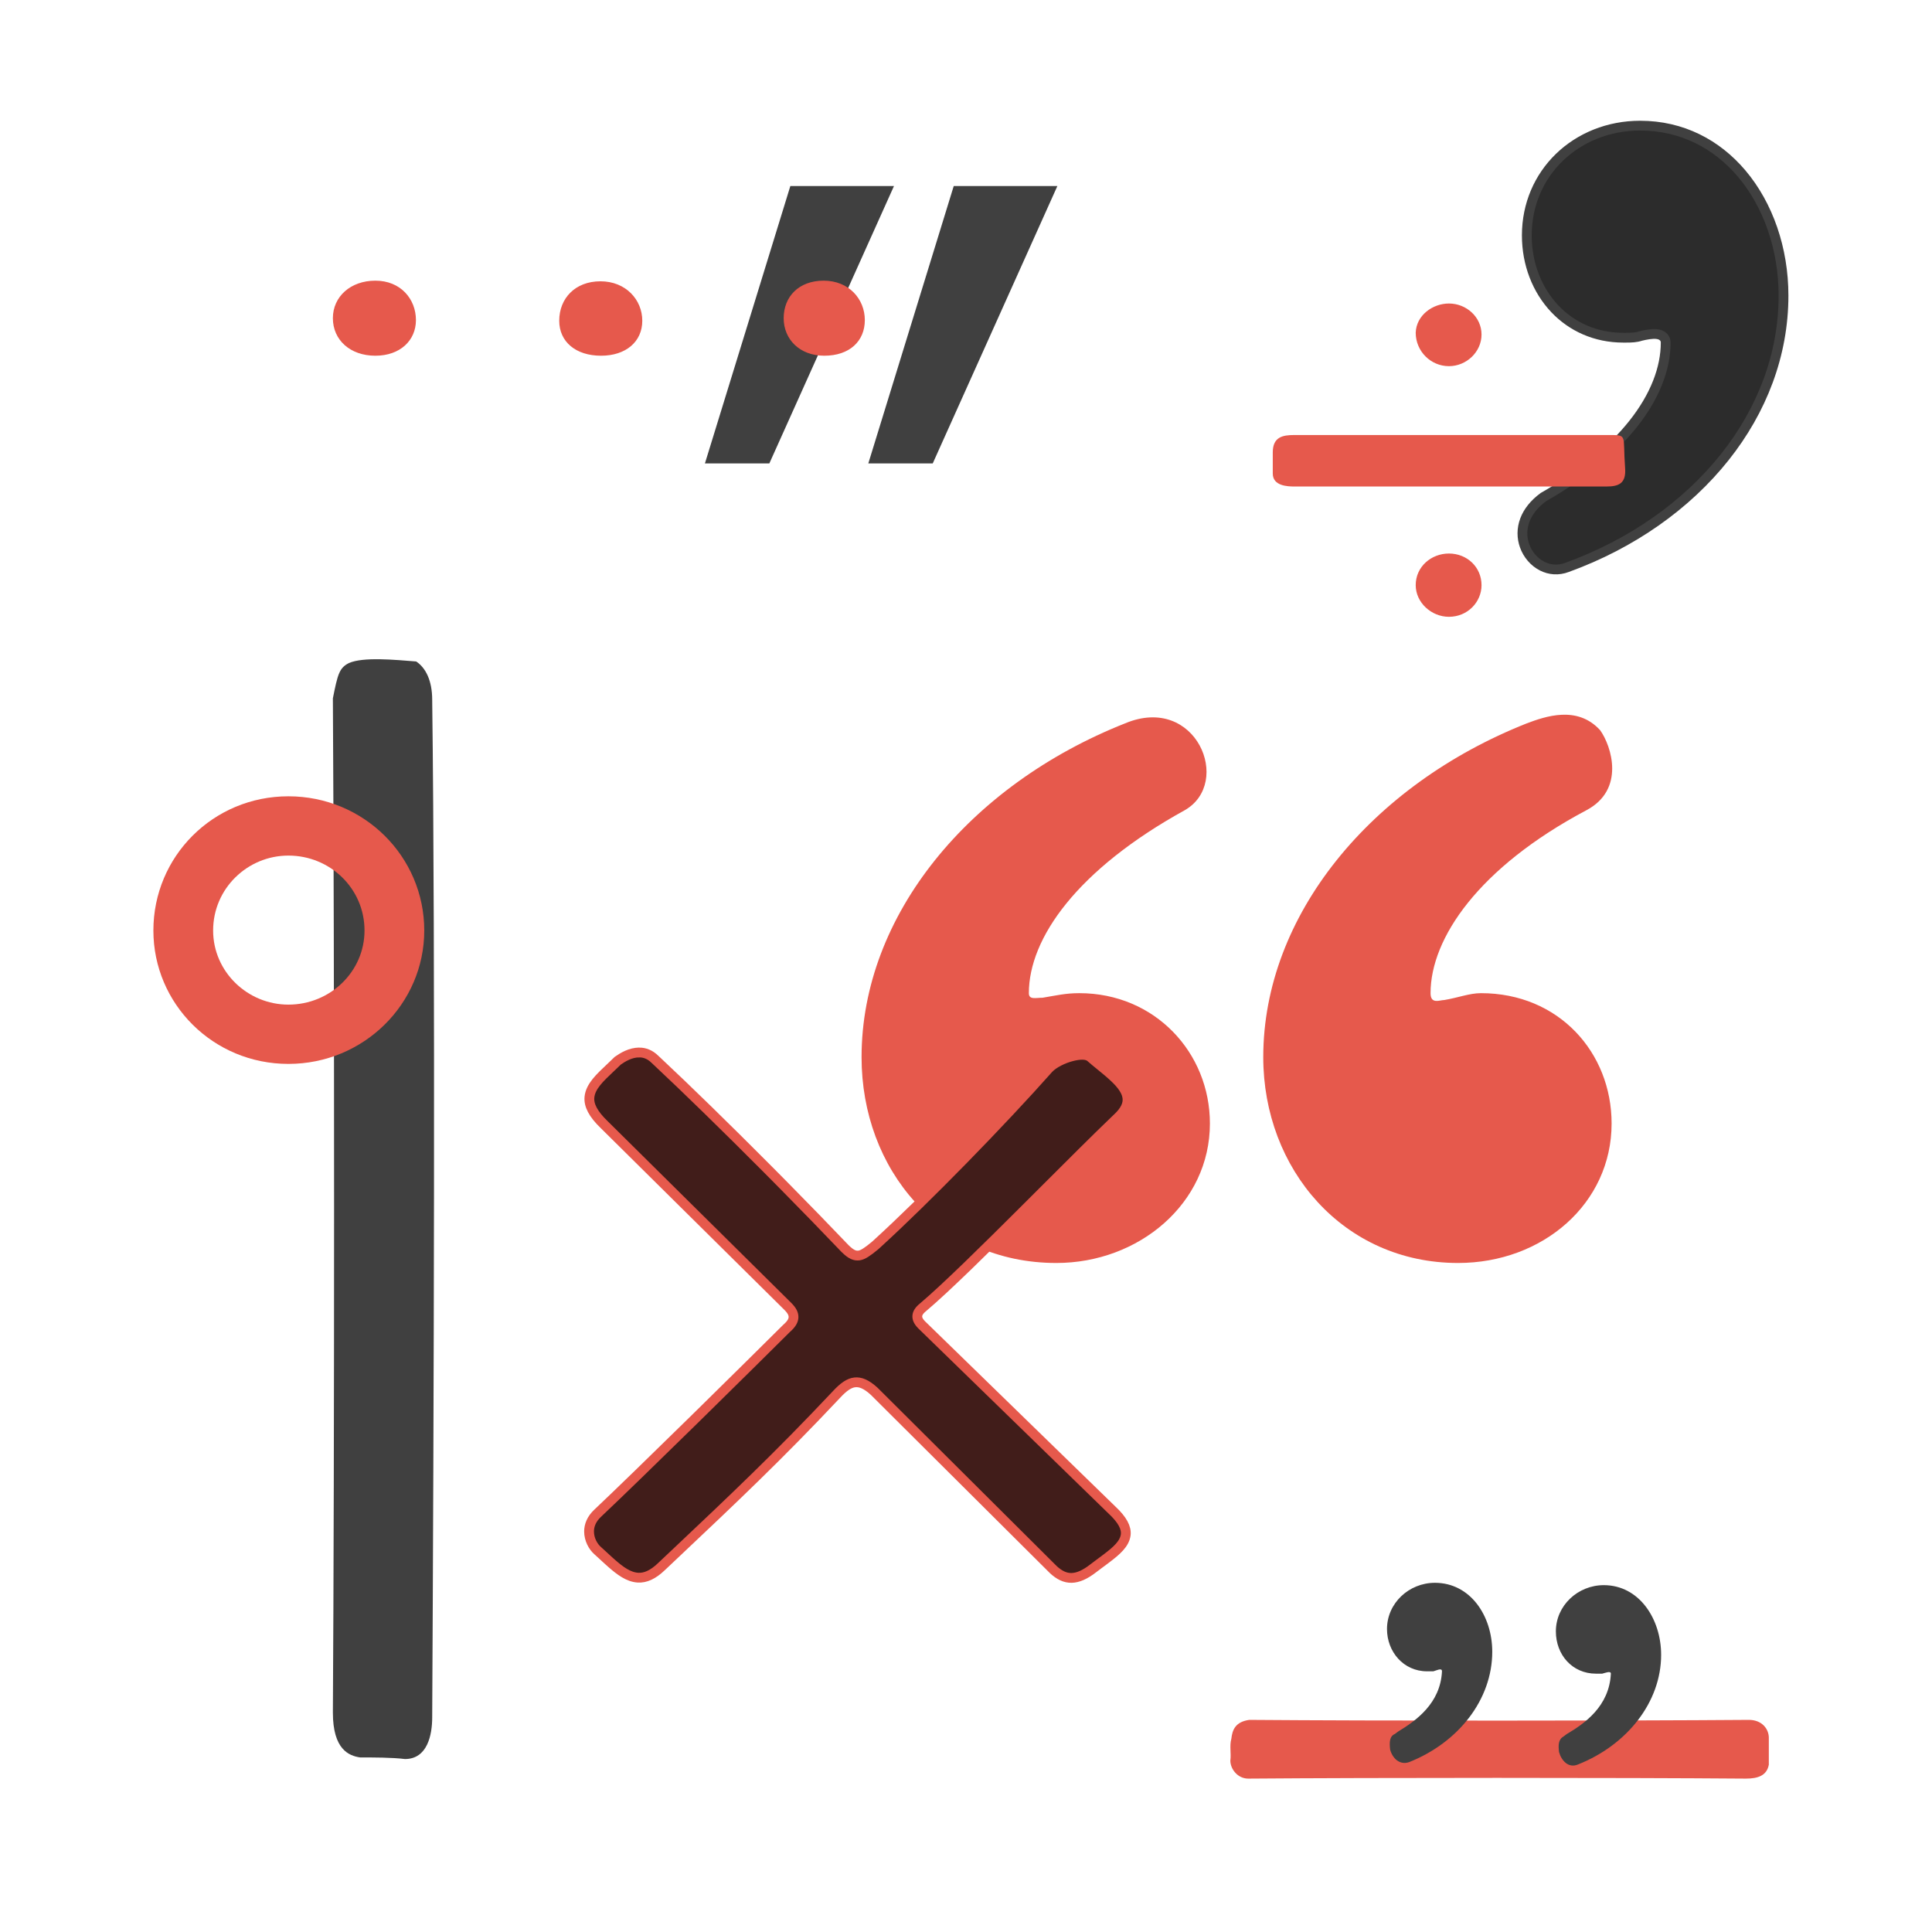
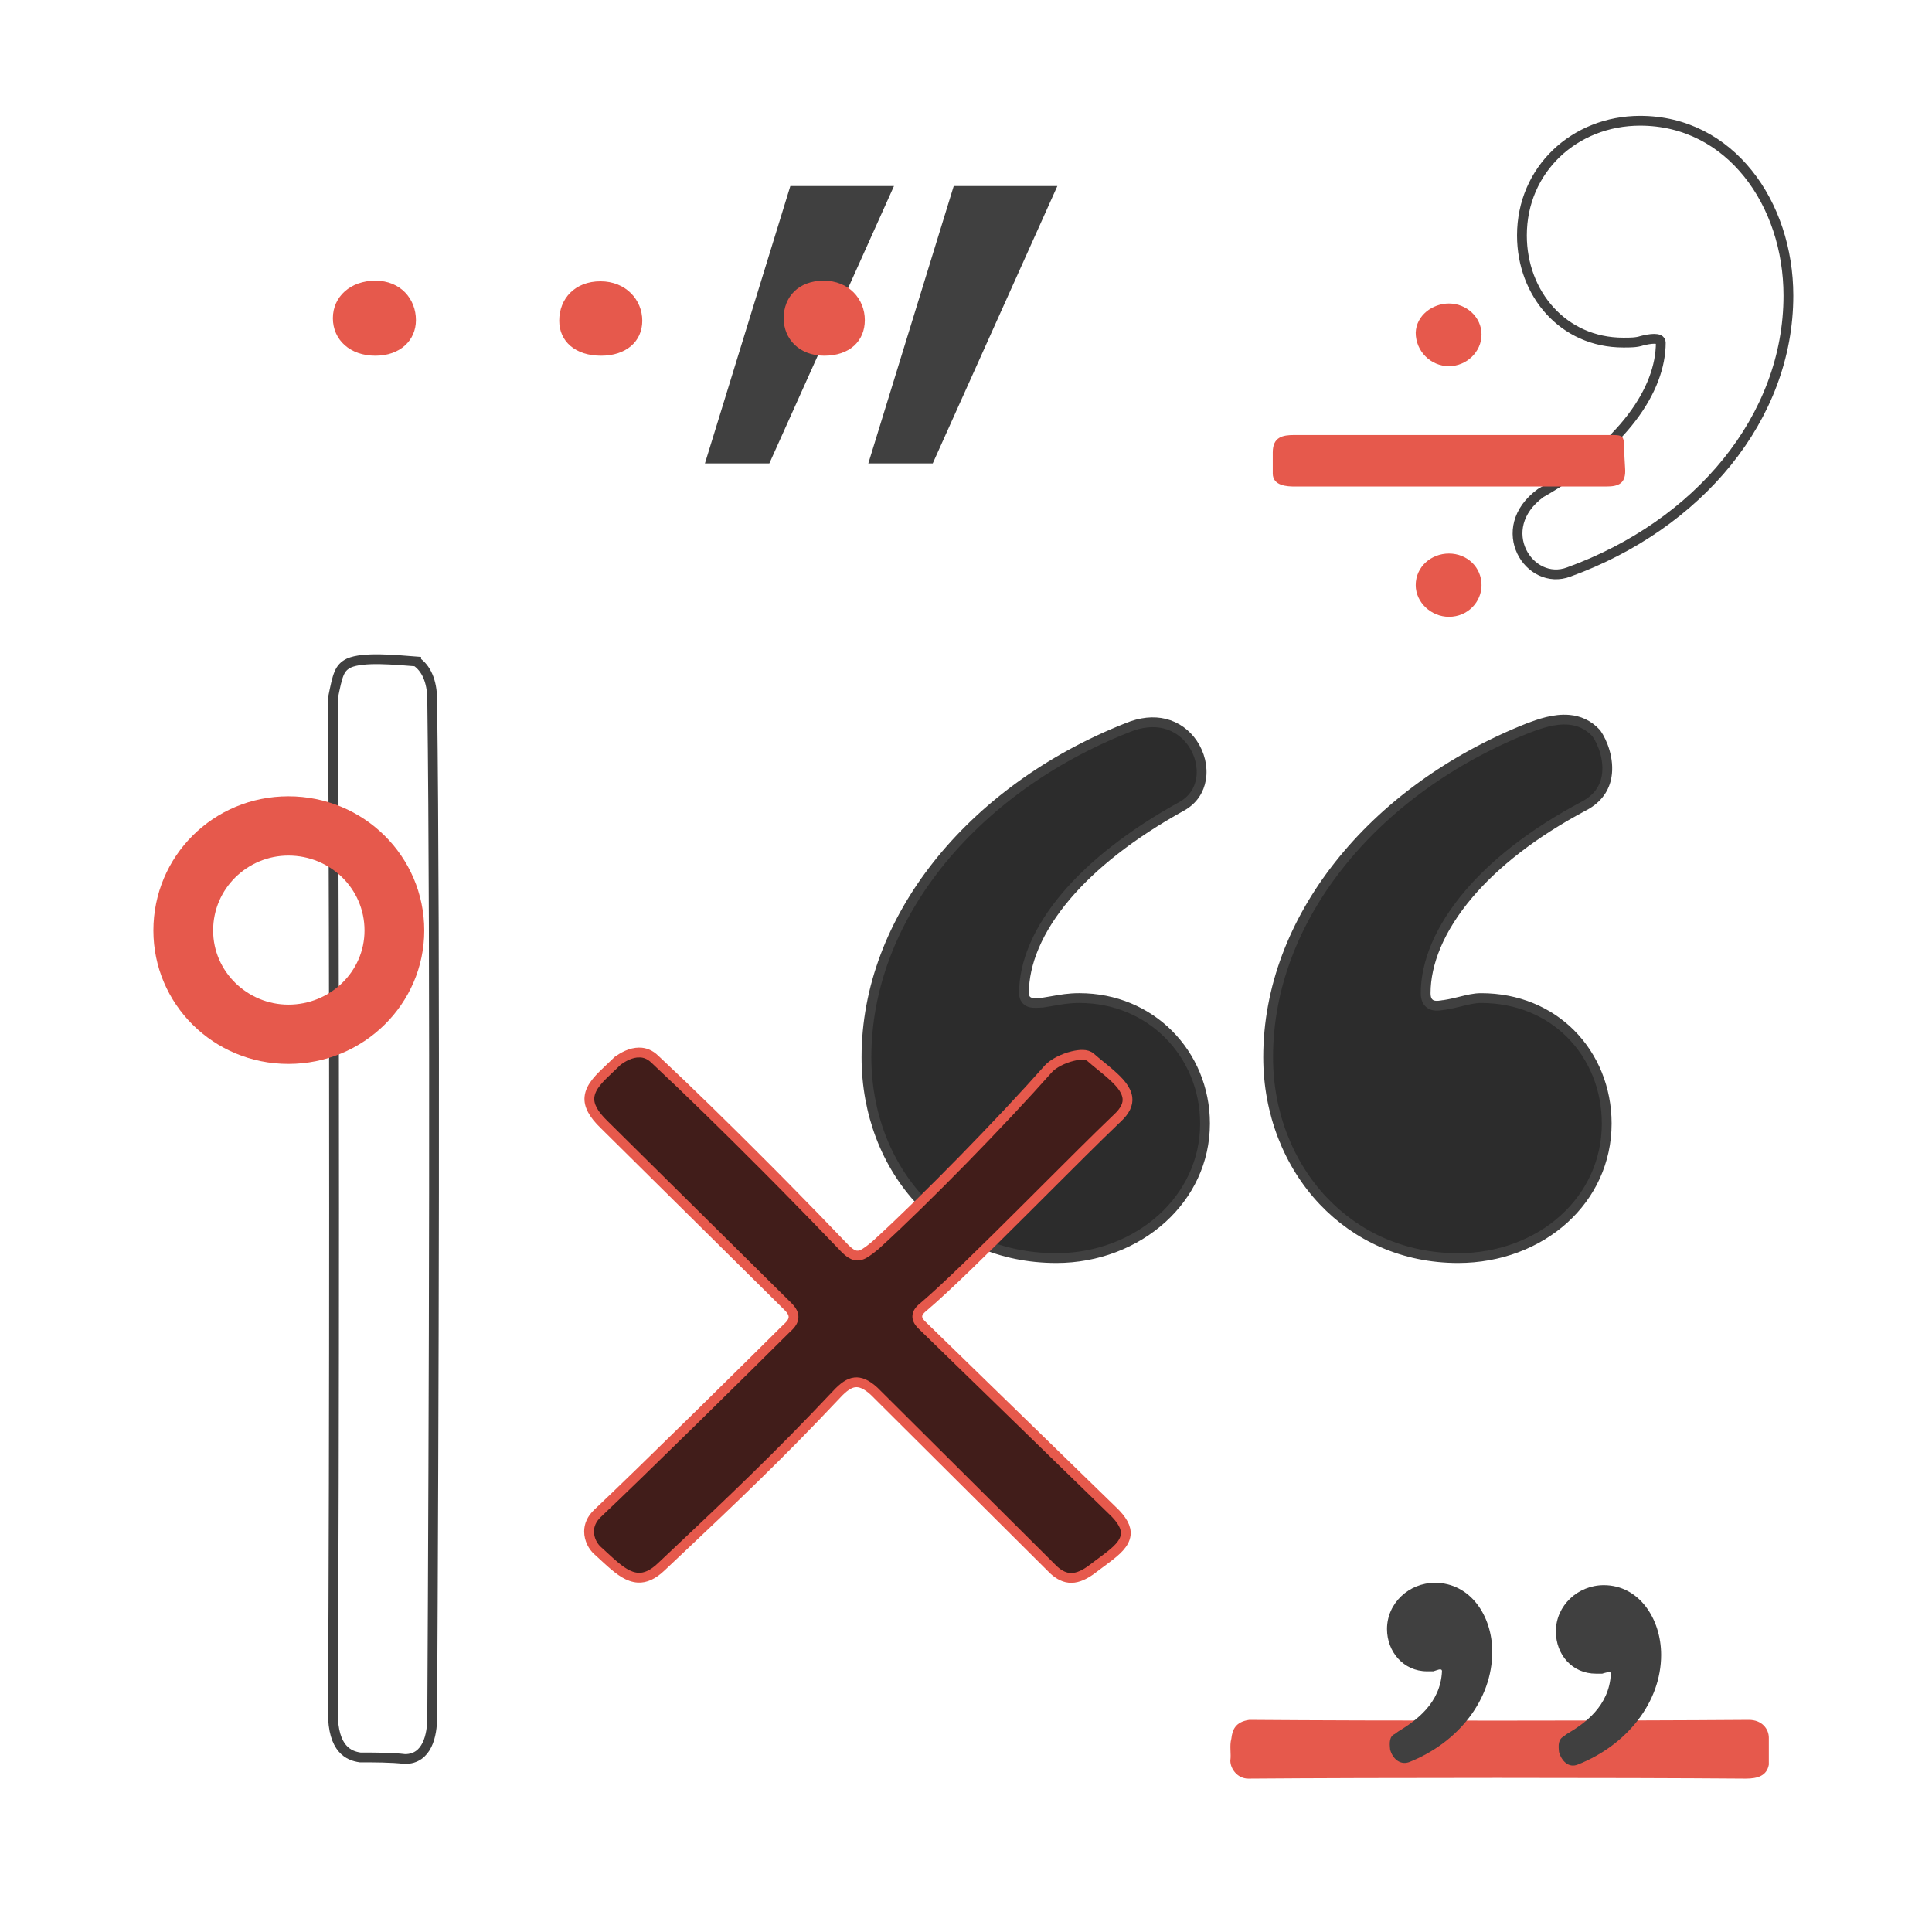
<svg xmlns="http://www.w3.org/2000/svg" height="592" viewBox="0 0 592 592" width="592">
  <g fill="none" fill-rule="evenodd">
-     <path d="m182.775 168c25.982 0 47.049-18.217 47.049-42.74 0-21.72-16.151-39.937-40.027-39.937-3.511 0-7.022 1.401-11.236 2.102-1.404 0-4.213 1.401-4.213-2.102 0-16.816 14.747-38.536 47.752-56.052 11.938-6.306 7.725-19.618 4.213-24.523-7.022-7.707-16.853-4.204-22.471-2.102-47.752 18.918-80.756 58.855-80.756 102.295 0 34.332 24.578 63.059 59.689 63.059zm-123.086 0c25.28 0 47.049-18.217 47.049-42.74 0-21.72-16.853-39.937-40.027-39.937-4.213 0-7.022.701-11.236 1.401-2.107 0-4.213.701-4.213-1.401 0-16.816 14.747-37.835 47.752-56.052 14.747-8.408 3.511-35.733-18.258-26.625-47.752 18.918-80.756 58.855-80.756 102.295 0 34.332 23.876 63.059 59.689 63.059z" fill="#e6594c" transform="translate(264 219)" />
-     <path d="m336.316 25.525c.491-6.381 1.473-16.198-.491-20.616-1.473-2.945-3.437-3.436-10.801-4.909-79.047.491-234.194.491-310.786 0-11.292 0-13.256 4.909-13.747 8.345 0 3.927 0 9.817-.491 13.744 0 6.872 7.365 8.345 12.765 8.345 89.848.491 234.685.982 311.767 0 5.892 0 9.819-1.963 11.783-4.909z" fill="#404040" fill-rule="nonzero" transform="matrix(0 -1 1 0 102 539)" />
+     <path d="m204.395 4.04c3.201-1.197 7.828-2.907 12.464-2.473 2.895.271 5.788 1.414 8.289 4.129 1.913 2.716 4.034 8.1 3.15 13.242-.589 3.43-2.577 6.724-6.9 9.008-15.756 8.362-27.394 17.68-35.305 26.967-9.052 10.626-13.243 21.239-13.243 30.411 0 1.926.675 2.812 1.397 3.315.931.649 2.285.607 3.55.39.282-.048.546-.103.766-.103 1.903-.296 3.455-.676 4.94-1.041 2.202-.541 4.247-1.061 6.295-1.061 11.224 0 20.683 4.168 27.417 10.887 7.052 7.037 11.11 16.855 11.11 27.55 0 11.701-4.981 21.91-13.047 29.236-8.276 7.518-19.787 12.003-32.503 12.003-16.772 0-31.081-6.723-41.307-17.526-10.659-11.261-16.882-26.939-16.882-44.033 0-21.152 7.965-41.451 21.682-58.827 14.091-17.849 34.249-32.614 58.127-42.074zm-123.086-0c4.339-1.815 8.206-2.104 11.489-1.317 3.719.891 6.662 3.156 8.625 6.019 2.242 3.269 3.221 7.324 2.587 11.039-.559 3.278-2.396 6.28-5.741 8.188-15.87 8.762-27.557 18.174-35.463 27.455-8.916 10.465-13.043 20.793-13.043 29.9 0 .629.129 1.112.317 1.491.266.536.661.91 1.162 1.162.719.361 1.799.391 3.038.305.387-.027.791-.056 1.196-.056 1.132-.168 1.956-.315 2.744-.456 2.877-.514 5.258-.946 8.492-.946 10.977 0 20.486 4.239 27.309 11.047 7.04 7.024 11.218 16.774 11.218 27.39 0 11.62-5.081 21.765-13.133 29.079-8.377 7.61-19.96 12.161-32.417 12.161-17.022 0-31.282-6.651-41.418-17.36-10.671-11.273-16.771-27.023-16.771-44.199 0-21.152 7.965-41.451 21.682-58.827 14.091-17.849 34.249-32.614 58.127-42.074z" fill="#2c2c2c" stroke="#404040" stroke-width="3" transform="translate(264 219)" />
+     <path d="m336.316 25.525c.491-6.381 1.473-16.198-.491-20.616-1.473-2.945-3.437-3.436-10.801-4.909-79.047.491-234.194.491-310.786 0-11.292 0-13.256 4.909-13.747 8.345 0 3.927 0 9.817-.491 13.744 0 6.872 7.365 8.345 12.765 8.345 89.848.491 234.685.982 311.767 0 5.892 0 9.819-1.963 11.783-4.909z" stroke="#404040" stroke-width="3" transform="matrix(0 -1 1 0 102 539)" />
    <path d="m41.375 82c23.069 0 41.625-18.418 41.625-40.874 0-22.708-18.556-41.126-41.625-41.126s-41.375 18.418-41.375 41.126c0 22.455 18.305 40.874 41.375 40.874zm0-63.834c12.789 0 23.32 10.092 23.32 22.96 0 12.615-10.532 22.708-23.32 22.708-12.538 0-23.069-10.092-23.069-22.708 0-12.868 10.532-22.96 23.069-22.96z" fill="#e6594c" fill-rule="nonzero" transform="translate(47 244)" />
    <path d="m157.972 18c3.667 0 6.417-.915 7.028-4.271v-8.237c0-2.746-2.139-5.492-6.111-5.492-39.111.305-115.5.305-153.083 0-4.278.61-5.194 3.051-5.5 5.797-.611 2.136 0 4.576-.306 6.712 0 2.441 2.139 5.492 5.5 5.492 38.194-.305 114.278-.305 152.472 0z" fill="#e6594c" fill-rule="nonzero" transform="translate(377 527)" />
-     <path d="m67.792 2.154c2.717-1.037 5.378-.772 7.621.354 2.481 1.246 4.451 3.527 5.425 6.258.86 2.412.938 5.181-.103 7.917-.933 2.452-2.755 4.863-5.656 7-12.233 6.975-21.275 14.622-27.397 22.288-6.867 8.598-10.079 17.243-10.079 25.052 0 .873.36 1.504.952 1.96.442.34 1.074.581 1.863.66 1.355.136 3.297-.212 4.8-.588 1.468-.486 2.855-.529 4.57-.531l.816 0c8.557 0 15.81 3.401 20.983 8.871 5.431 5.743 8.57 13.749 8.57 22.465 0 9.567-3.783 17.917-9.953 23.902-6.288 6.099-15.044 9.738-24.775 9.738-12.842 0-23.485-5.695-31.068-14.637-8.226-9.701-12.861-23.198-12.861-37.438 0-18.139 6.61-35.17 17.974-49.472 11.722-14.754 28.496-26.605 48.319-33.799z" fill="#2c2c2c" stroke="#404040" stroke-width="3" transform="matrix(-1 0 0 -1 548 176)" />
+     <path d="m45.429 139c20.127 0 36.228-14.978 36.228-35.14 0-17.858-12.651-32.836-31.053-32.836-2.3 0-4.025 0-5.75.576-2.3.576-5.75 1.152-5.75-.576 0-14.402 11.501-31.684 36.803-46.085 14.951-10.945 3.45-28.803-8.626-24.195-39.678 14.402-67.28 47.237-67.28 84.682 0 28.227 17.826 53.574 45.429 53.574z" stroke="#404040" stroke-width="3" transform="matrix(-1 0 0 -1 548 176)" />
    <g fill-rule="nonzero">
      <path d="m14.201 27.121c.963-.24 2.648-1.2 2.648 0-.481 9.84-7.943 15.121-13.479 18.481l-.963.72c-1.685.72-1.685 2.64-1.444 4.8.722 2.64 2.888 4.8 5.777 3.84 15.163-6 25.513-19.201 25.513-33.841 0-11.04-6.739-21.121-17.57-21.121-7.943 0-14.682 6.24-14.682 14.161 0 6.96 5.054 12.961 12.275 12.961zm51.748.72c.963-.24 2.648-.96 2.648 0-.481 10.08-8.183 15.361-13.479 18.481l-.963.72c-1.685.96-1.685 2.64-1.444 4.8.722 2.64 2.888 5.04 5.777 3.84 15.163-6 25.513-19.201 25.513-33.601 0-11.04-6.739-21.361-17.57-21.361-7.943 0-14.682 6.24-14.682 14.161 0 7.2 5.054 12.961 12.275 12.961z" fill="#404040" transform="translate(425 485)" />
      <path d="m57.934 0-38.193 85h-19.74l26.177-85zm50.066 0-38.193 85h-19.74l26.177-85z" fill="#404040" transform="translate(216 57)" />
      <path d="m150.566 23c7.771 0 12.434-4.483 12.434-10.915 0-6.432-4.857-12.085-12.628-12.085-7.577 0-12.24 4.873-12.24 11.5 0 6.432 4.857 11.5 12.434 11.5zm-68.386 0c7.577 0 12.628-4.288 12.628-10.72 0-6.432-5.051-12.085-12.822-12.085-7.771 0-12.628 5.263-12.628 12.085 0 6.432 5.051 10.72 12.822 10.72zm-69.163 0c7.577 0 12.434-4.678 12.434-10.915 0-6.432-4.663-12.085-12.434-12.085-7.577 0-13.017 4.873-13.017 11.5 0 6.627 5.246 11.5 13.017 11.5z" fill="#e6594c" transform="translate(102 86)" />
      <path d="m53.979 19.2c5.379 0 9.989-4.372 9.989-9.695 0-5.323-4.61-9.505-9.989-9.505-4.995 0-9.989 3.612-10.181 8.935 0 5.703 4.61 10.265 10.181 10.265zm48.216 36.879c3.842 0 6.147-.95 5.763-5.703-.768-10.265.96-10.075-5.187-10.075h-96.241c-3.458 0-6.531.57-6.531 5.323v6.463c0 3.802 4.418 3.992 6.723 3.992zm-48.216 39.921c5.763 0 9.989-4.562 9.989-9.695 0-5.513-4.418-9.695-9.989-9.695-5.379 0-10.181 3.992-10.181 9.695 0 5.323 4.802 9.695 10.181 9.695z" fill="#e6594c" transform="translate(390 93)" />
    </g>
    <path d="m16.972 1.501c1.543.023 3.189.573 4.719 2.096.011.011.022.022.035.034l.615.574c9.28 8.683 21.285 20.412 33.348 32.532l1.609 1.618c.804.81 1.608 1.621 2.411 2.433l1.819 1.841c6.355 6.442 12.606 12.873 18.358 18.9.009.009.018.018.027.027l.217.212c1.707 1.647 2.85 2.098 4.09 1.93 1.156-.157 2.547-1.071 4.906-3.027.017-.014.033-.027.05-.043l.687-.625c14.788-13.495 37.892-37.157 52.416-53.543 1.456-1.603 4.505-3.162 7.43-3.858 2.115-.503 4.287-.682 5.496.401.918.818 1.949 1.657 3.01 2.521.674.549 1.361 1.108 2.034 1.675l.425.361.625.542c2.502 2.204 4.8 4.555 5.157 7.245.26 1.962-.663 4.019-3.097 6.275-.005.005-.01.01-.016.015l-.504.482c-5.929 5.68-13.712 13.456-21.83 21.568l-1.801 1.799-1.35 1.348-1.352 1.35-1.353 1.35c-12.145 12.114-24.229 24.042-31.274 30.003-1.284 1.031-1.715 1.871-1.789 2.608-.081.81.214 1.705 1.379 2.864l58.239 56.674c3.222 3.004 4.499 5.446 4.227 7.636-.342 2.759-2.893 4.916-5.687 7.047l-.561.426-.431.324-.657.489-.885.656c-.597.443-1.192.887-1.778 1.338-2.476 1.917-4.611 2.856-6.567 2.901-2.043.047-3.824-.912-5.545-2.476l-54.95-54.703c-2.393-2.19-4.223-2.918-5.927-2.742-1.736.179-3.481 1.382-5.7 3.791-17.713 18.828-31.841 32.163-48.977 48.339-1.505 1.421-3.034 2.864-4.598 4.342-2.618 2.51-4.953 3.498-7.164 3.375-2.925-.164-5.525-2.135-8.092-4.383l-.388-.342c-.451-.401-.9-.811-1.348-1.223l-.585-.54-.783-.722c-.131-.121-.263-.242-.397-.364l-.397-.362-.398-.358c-1.401-1.237-2.623-3.442-2.623-5.866 0-1.856.75-3.824 2.654-5.6 6.282-5.925 17.324-16.67 28.57-27.703l1.349-1.324 1.35-1.326 1.348-1.324c9.638-9.472 19.024-18.754 25.277-24.977 1.527-1.317 2.034-2.373 2.099-3.283.076-1.062-.432-2.129-1.746-3.436l-56.266-55.687c-3.423-3.299-4.752-5.978-4.517-8.418.32-3.335 3.295-6.036 6.379-8.964l.414-.393.626-.594c.422-.402.845-.808 1.269-1.224 1.502-1.047 3.907-2.551 6.666-2.509z" fill="#411d1a" stroke="#e6594c" stroke-width="3" transform="translate(179 321)" />
  </g>
</svg>
